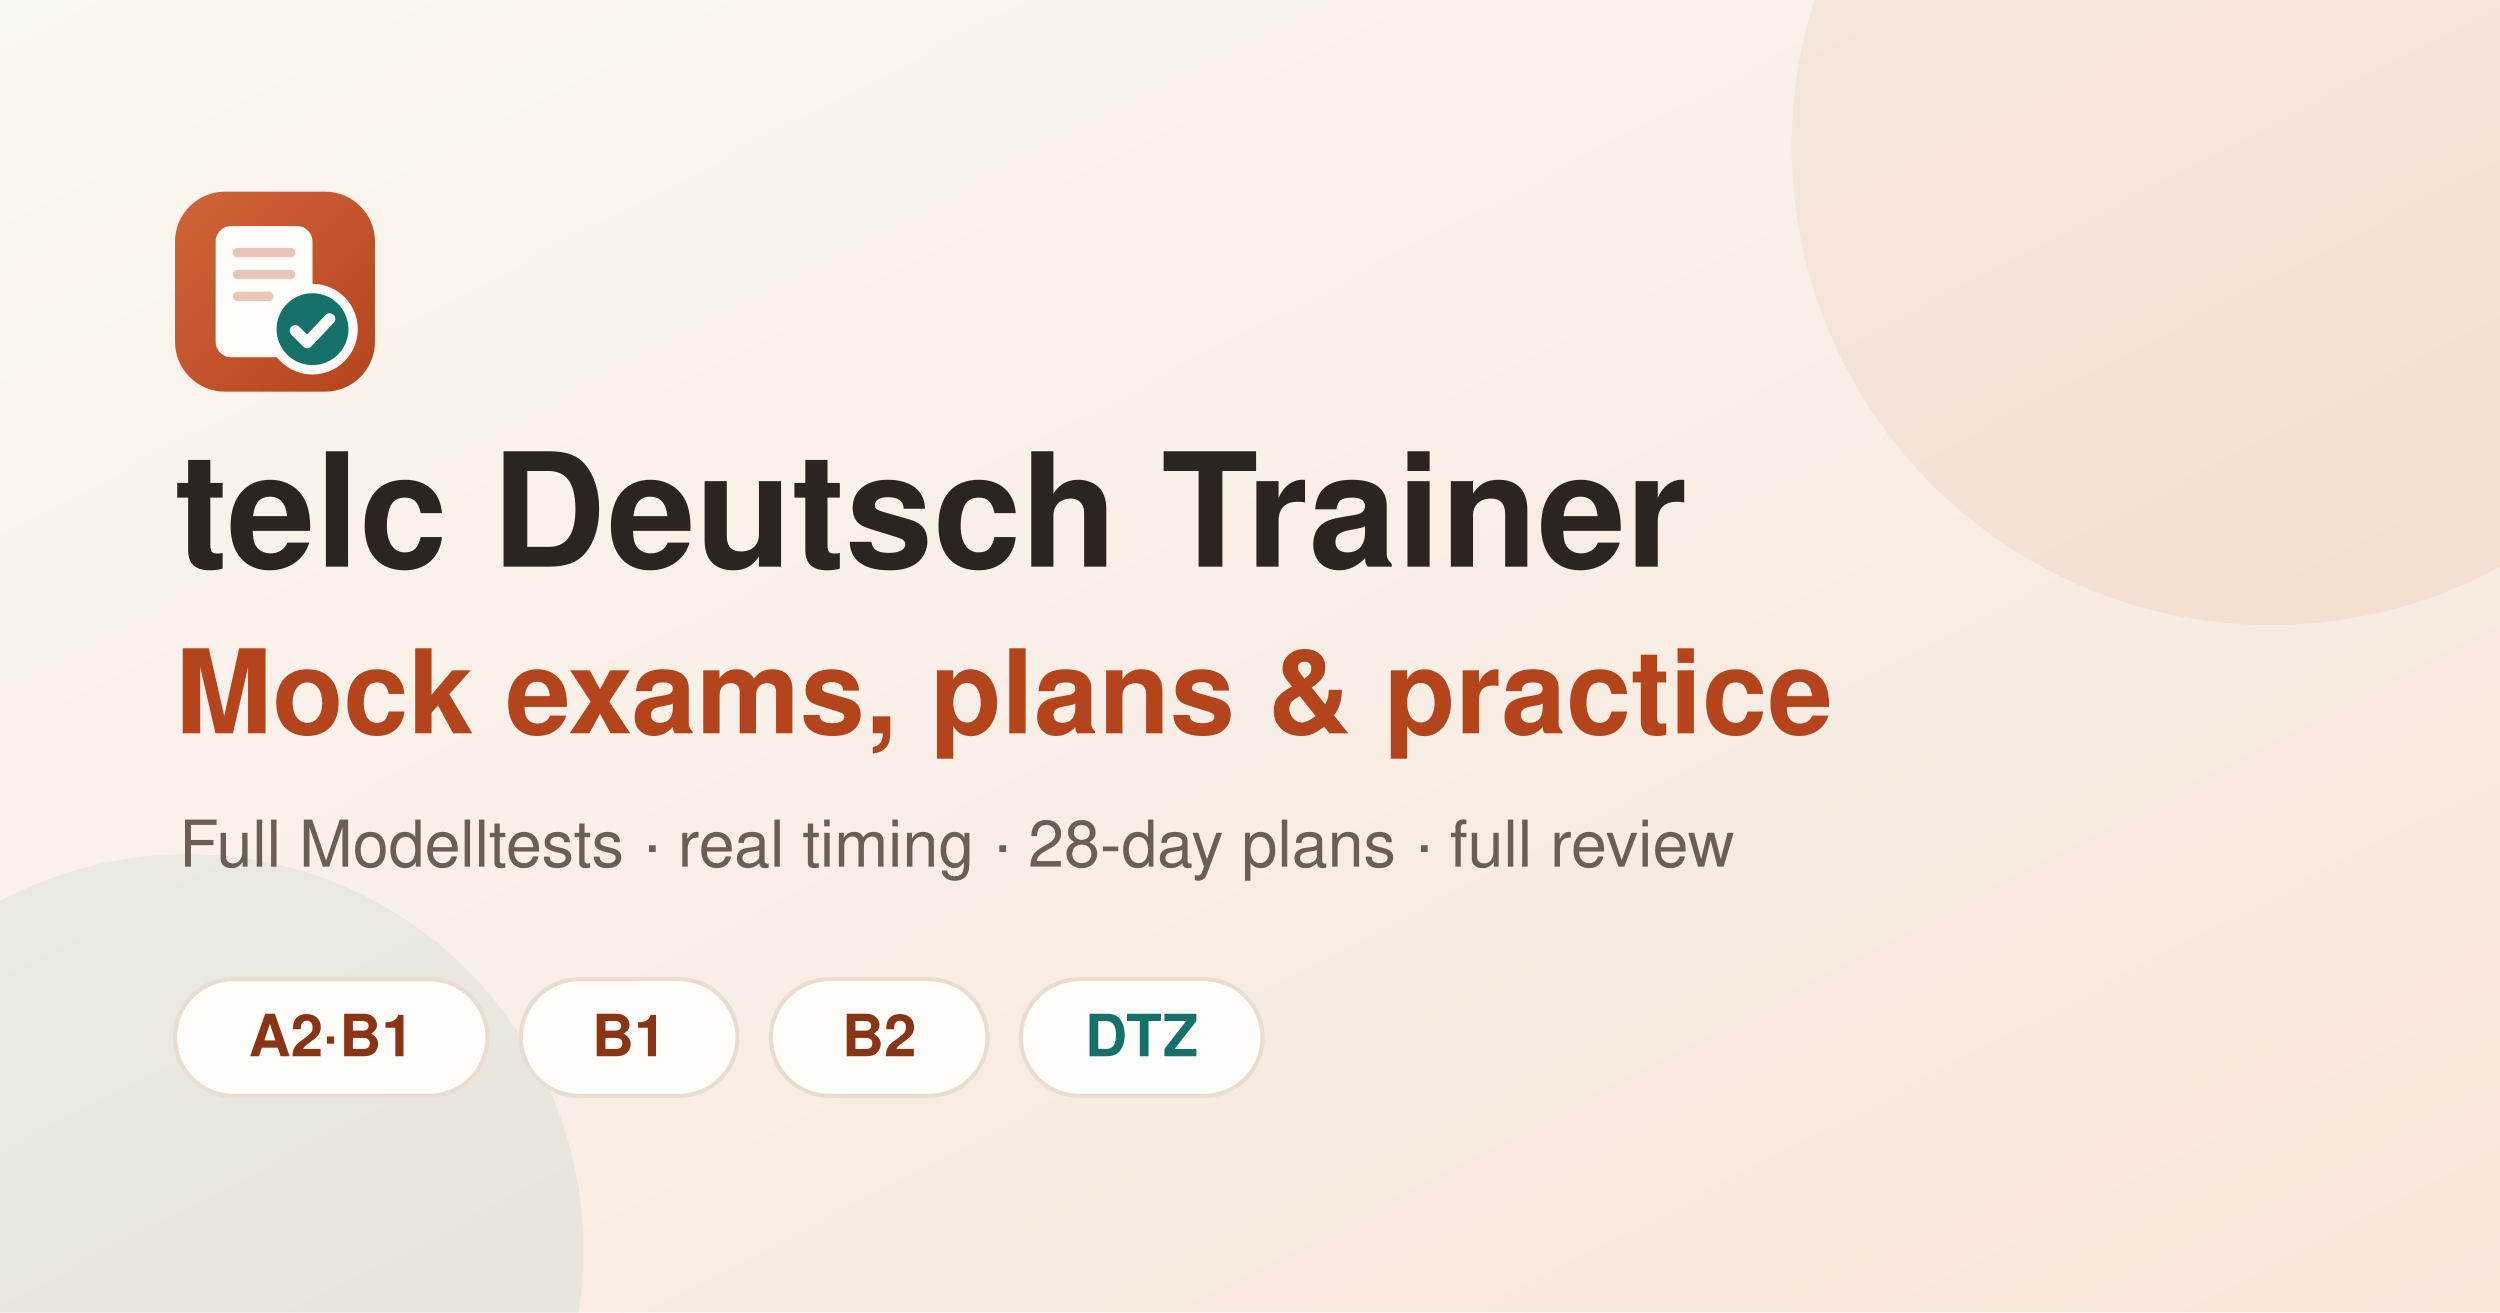
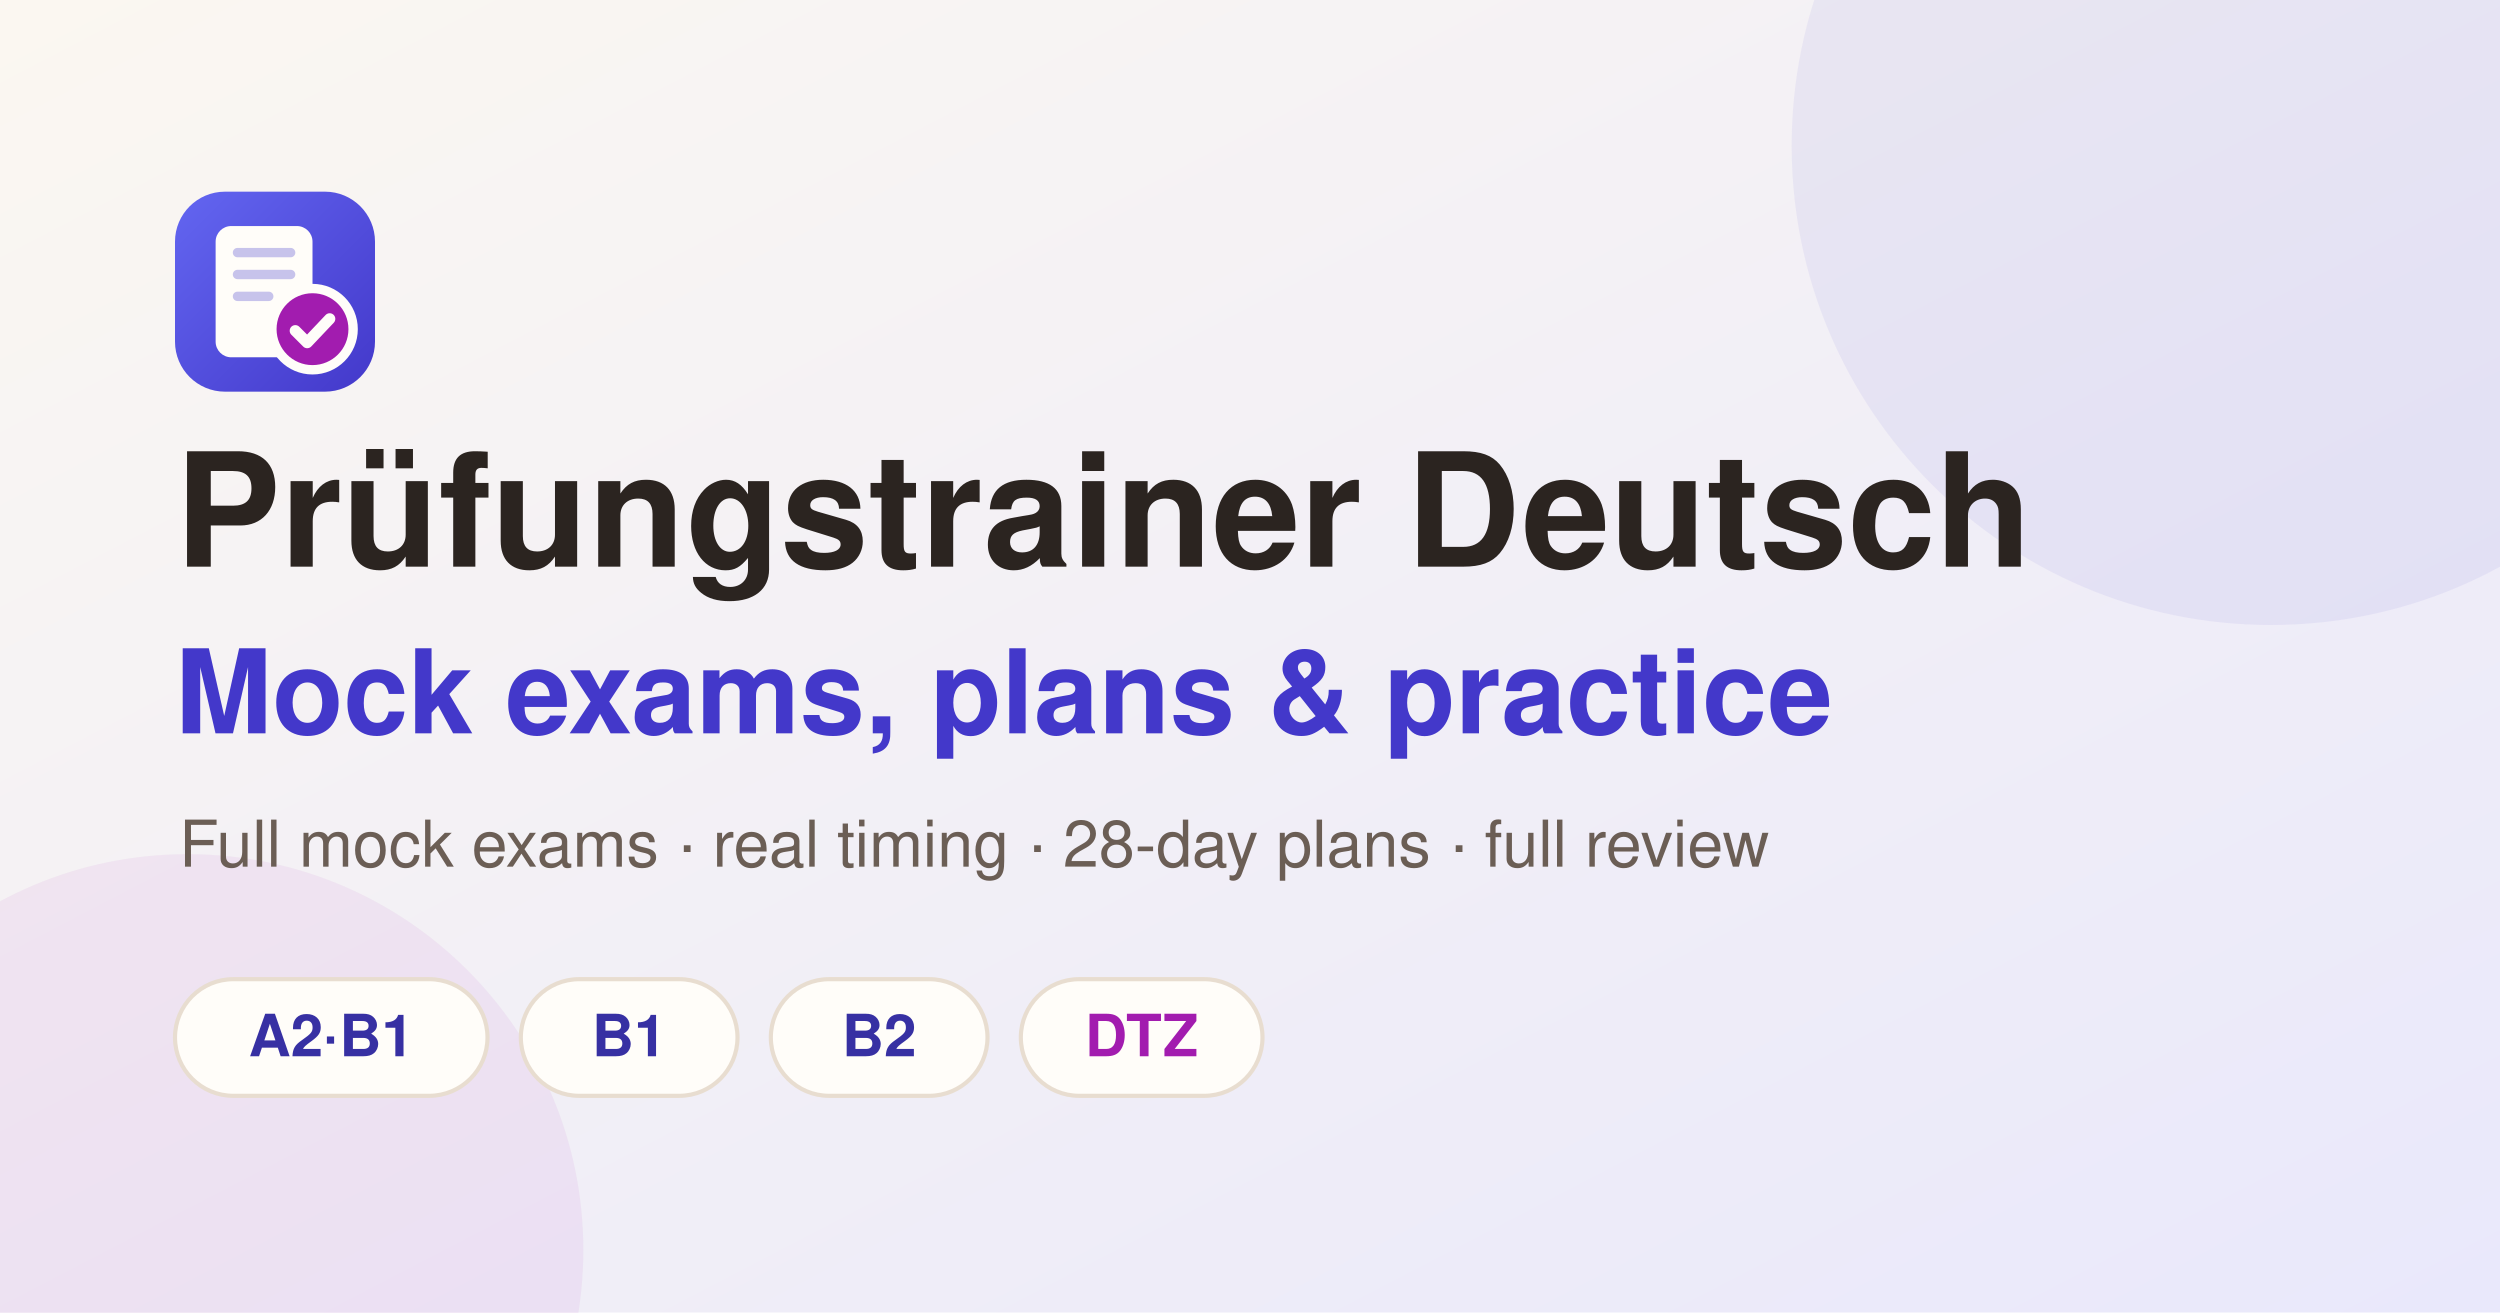
<svg xmlns="http://www.w3.org/2000/svg" width="1200" height="630" viewBox="0 0 1200 630">
  <defs>
    <linearGradient id="bg" x1="0" y1="0" x2="1" y2="1">
      <stop offset="0" stop-color="#fbf7f1" />
-       <stop offset="1" stop-color="#f7e6da" />
+       <stop offset="1" stop-color="#e9e8fb" />
    </linearGradient>
    <linearGradient id="mark" x1="0" y1="0" x2="1" y2="1">
-       <stop offset="0" stop-color="#d2643a" />
-       <stop offset="1" stop-color="#b4441c" />
+       <stop offset="0" stop-color="#6366f1" />
+       <stop offset="1" stop-color="#4338ca" />
    </linearGradient>
    <style>
      .t { font-family: "Nunito", "Nunito Variable", ui-rounded, -apple-system, BlinkMacSystemFont, "Segoe UI", Helvetica, Arial, sans-serif; }
    </style>
  </defs>
  <rect width="1200" height="630" fill="url(#bg)" />
-   <circle cx="1090" cy="70" r="230" fill="#b4441c" opacity=".07" />
-   <circle cx="90" cy="600" r="190" fill="#17716b" opacity=".07" />
+   <circle cx="1090" cy="70" r="230" fill="#4338ca" opacity=".07" />
+   <circle cx="90" cy="600" r="190" fill="#a21caf" opacity=".07" />
  <g transform="translate(84 92) scale(1.5)">
    <rect width="64" height="64" rx="16" fill="url(#mark)" />
    <rect x="13" y="11" width="31" height="42" rx="5" fill="#fffdf9" />
-     <g fill="#b4441c" opacity=".3">
+     <g fill="#4338ca" opacity=".3">
      <rect x="18.5" y="18" width="20" height="3" rx="1.5" />
      <rect x="18.5" y="25" width="20" height="3" rx="1.5" />
      <rect x="18.5" y="32" width="13" height="3" rx="1.5" />
    </g>
-     <circle cx="44" cy="44" r="13" fill="#17716b" stroke="#fffdf9" stroke-width="3" />
+     <circle cx="44" cy="44" r="13" fill="#a21caf" stroke="#fffdf9" stroke-width="3" />
    <path d="M38.5 44.5l3.8 3.8 7.2-7.6" fill="none" stroke="#fffdf9" stroke-width="3.6" stroke-linecap="round" stroke-linejoin="round" />
  </g>
-   <text class="t" x="84" y="272" font-size="76" font-weight="800" fill="#2b2420">telc Deutsch Trainer</text>
-   <text class="t" x="84" y="352" font-size="56" font-weight="700" fill="#b4441c">Mock exams, plans &amp; practice</text>
-   <text class="t" x="86" y="416" font-size="31" fill="#6b5e55">Full Modelltests · real timing · 28-day plans · full review</text>
+   <text class="t" x="84" y="272" font-size="76" font-weight="800" fill="#2b2420">Prüfungstrainer Deutsch</text>
+   <text class="t" x="84" y="352" font-size="56" font-weight="700" fill="#4338ca">Mock exams, plans &amp; practice</text>
+   <text class="t" x="86" y="416" font-size="31" fill="#6b5e55">Full mock exams · real timing · 28-day plans · full review</text>
  <g class="t" font-size="28" font-weight="700">
    <g transform="translate(84 470)">
      <rect width="150" height="56" rx="28" fill="#fffdf9" stroke="#e8ddd0" stroke-width="2" />
-       <text x="75" y="37" text-anchor="middle" fill="#8a3416">A2·B1</text>
+       <text x="75" y="37" text-anchor="middle" fill="#3730a3">A2·B1</text>
    </g>
    <g transform="translate(250 470)">
      <rect width="104" height="56" rx="28" fill="#fffdf9" stroke="#e8ddd0" stroke-width="2" />
-       <text x="52" y="37" text-anchor="middle" fill="#8a3416">B1</text>
+       <text x="52" y="37" text-anchor="middle" fill="#3730a3">B1</text>
    </g>
    <g transform="translate(370 470)">
      <rect width="104" height="56" rx="28" fill="#fffdf9" stroke="#e8ddd0" stroke-width="2" />
-       <text x="52" y="37" text-anchor="middle" fill="#8a3416">B2</text>
+       <text x="52" y="37" text-anchor="middle" fill="#3730a3">B2</text>
    </g>
    <g transform="translate(490 470)">
      <rect width="116" height="56" rx="28" fill="#fffdf9" stroke="#e8ddd0" stroke-width="2" />
-       <text x="58" y="37" text-anchor="middle" fill="#17716b">DTZ</text>
+       <text x="58" y="37" text-anchor="middle" fill="#a21caf">DTZ</text>
    </g>
  </g>
</svg>
